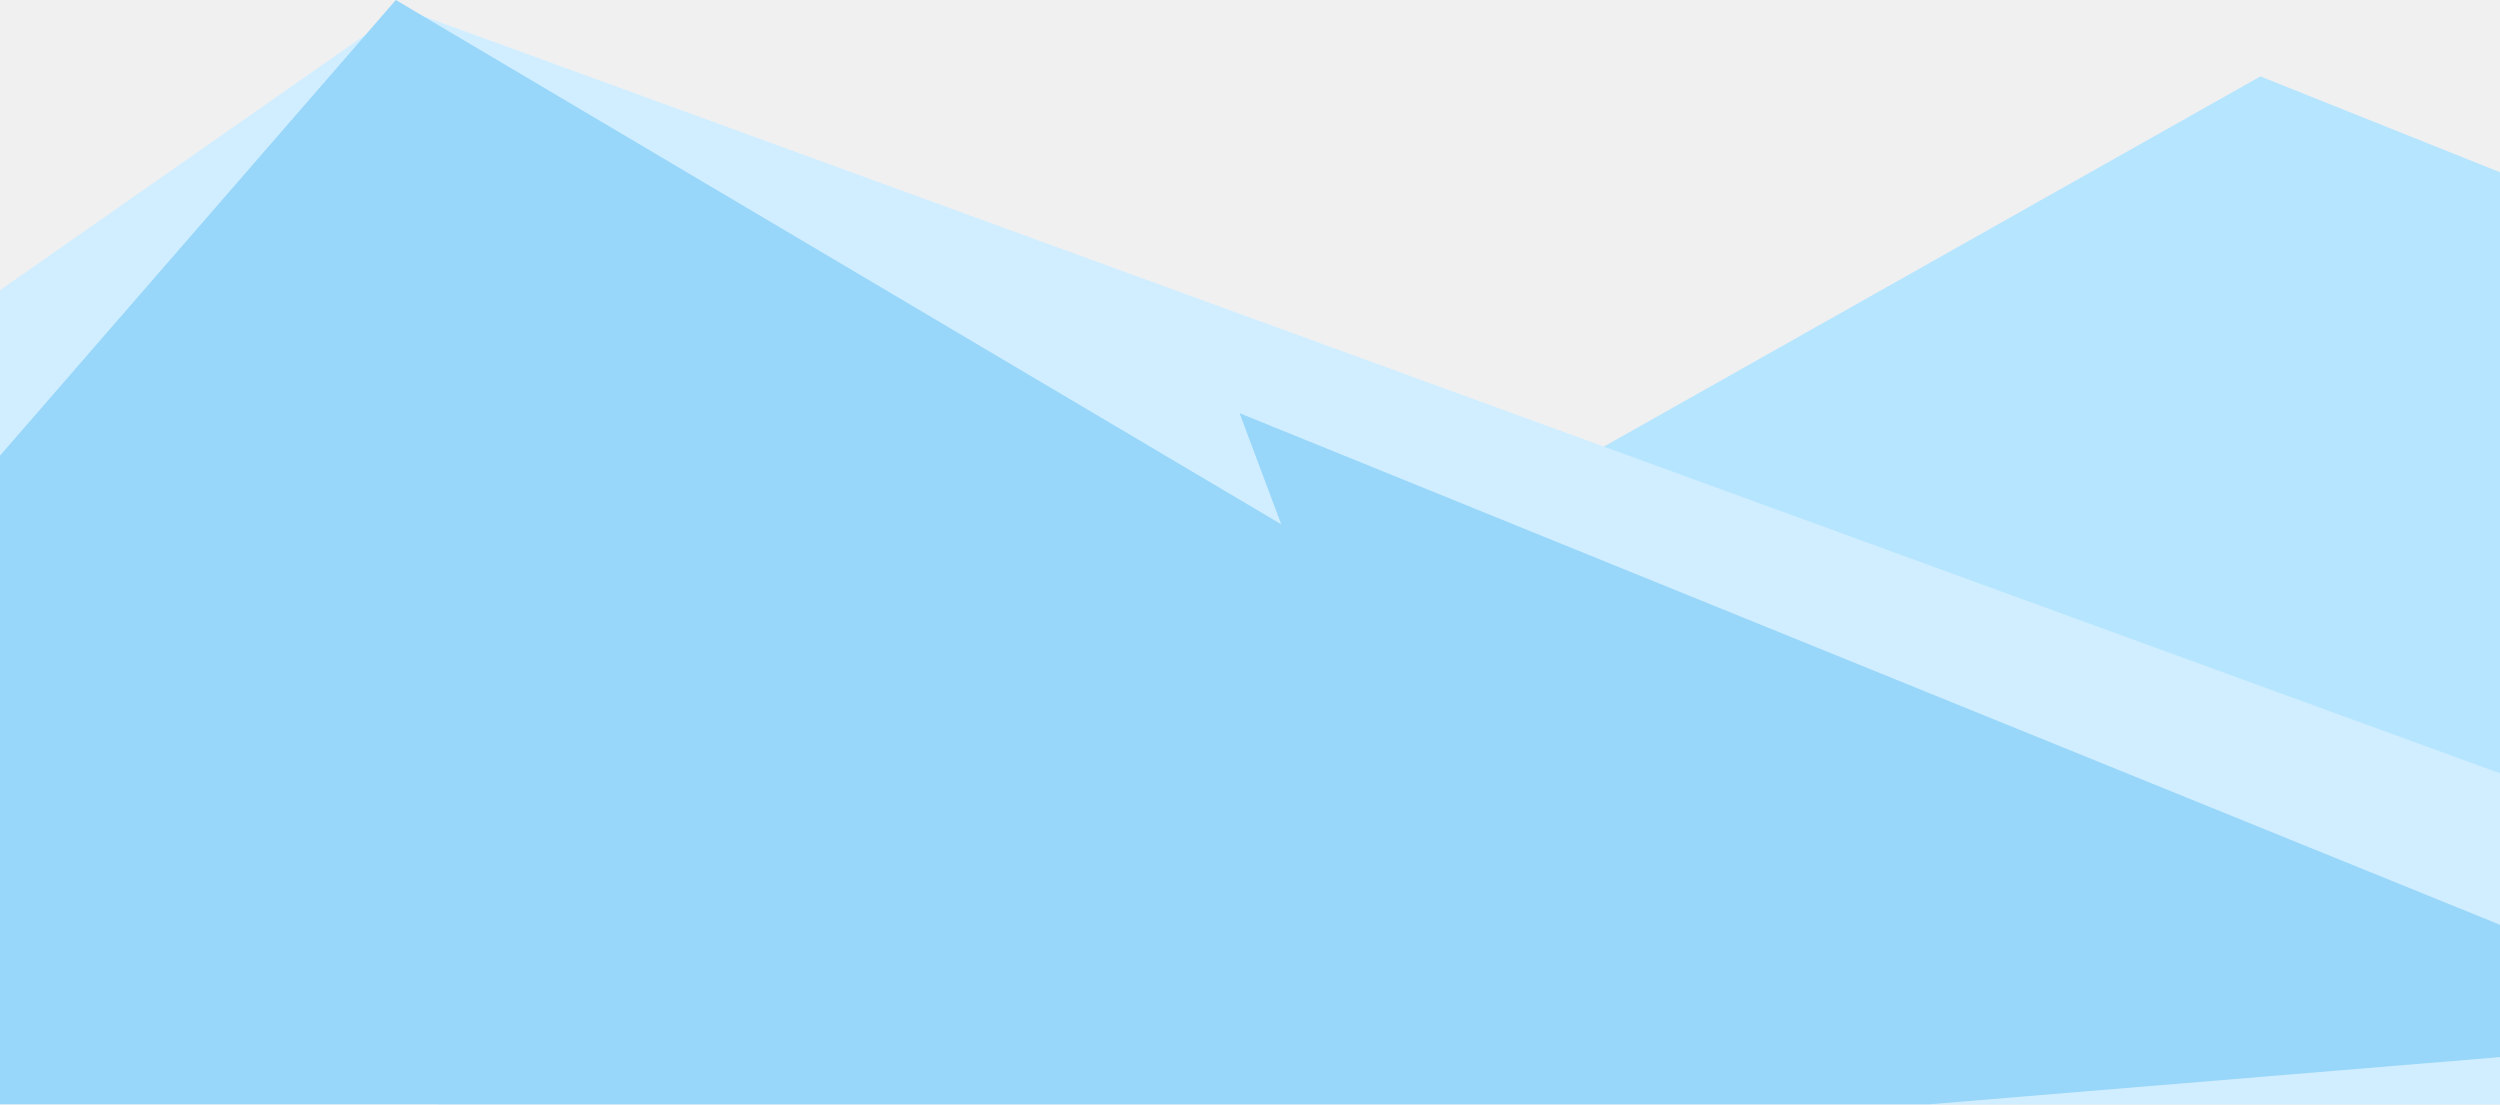
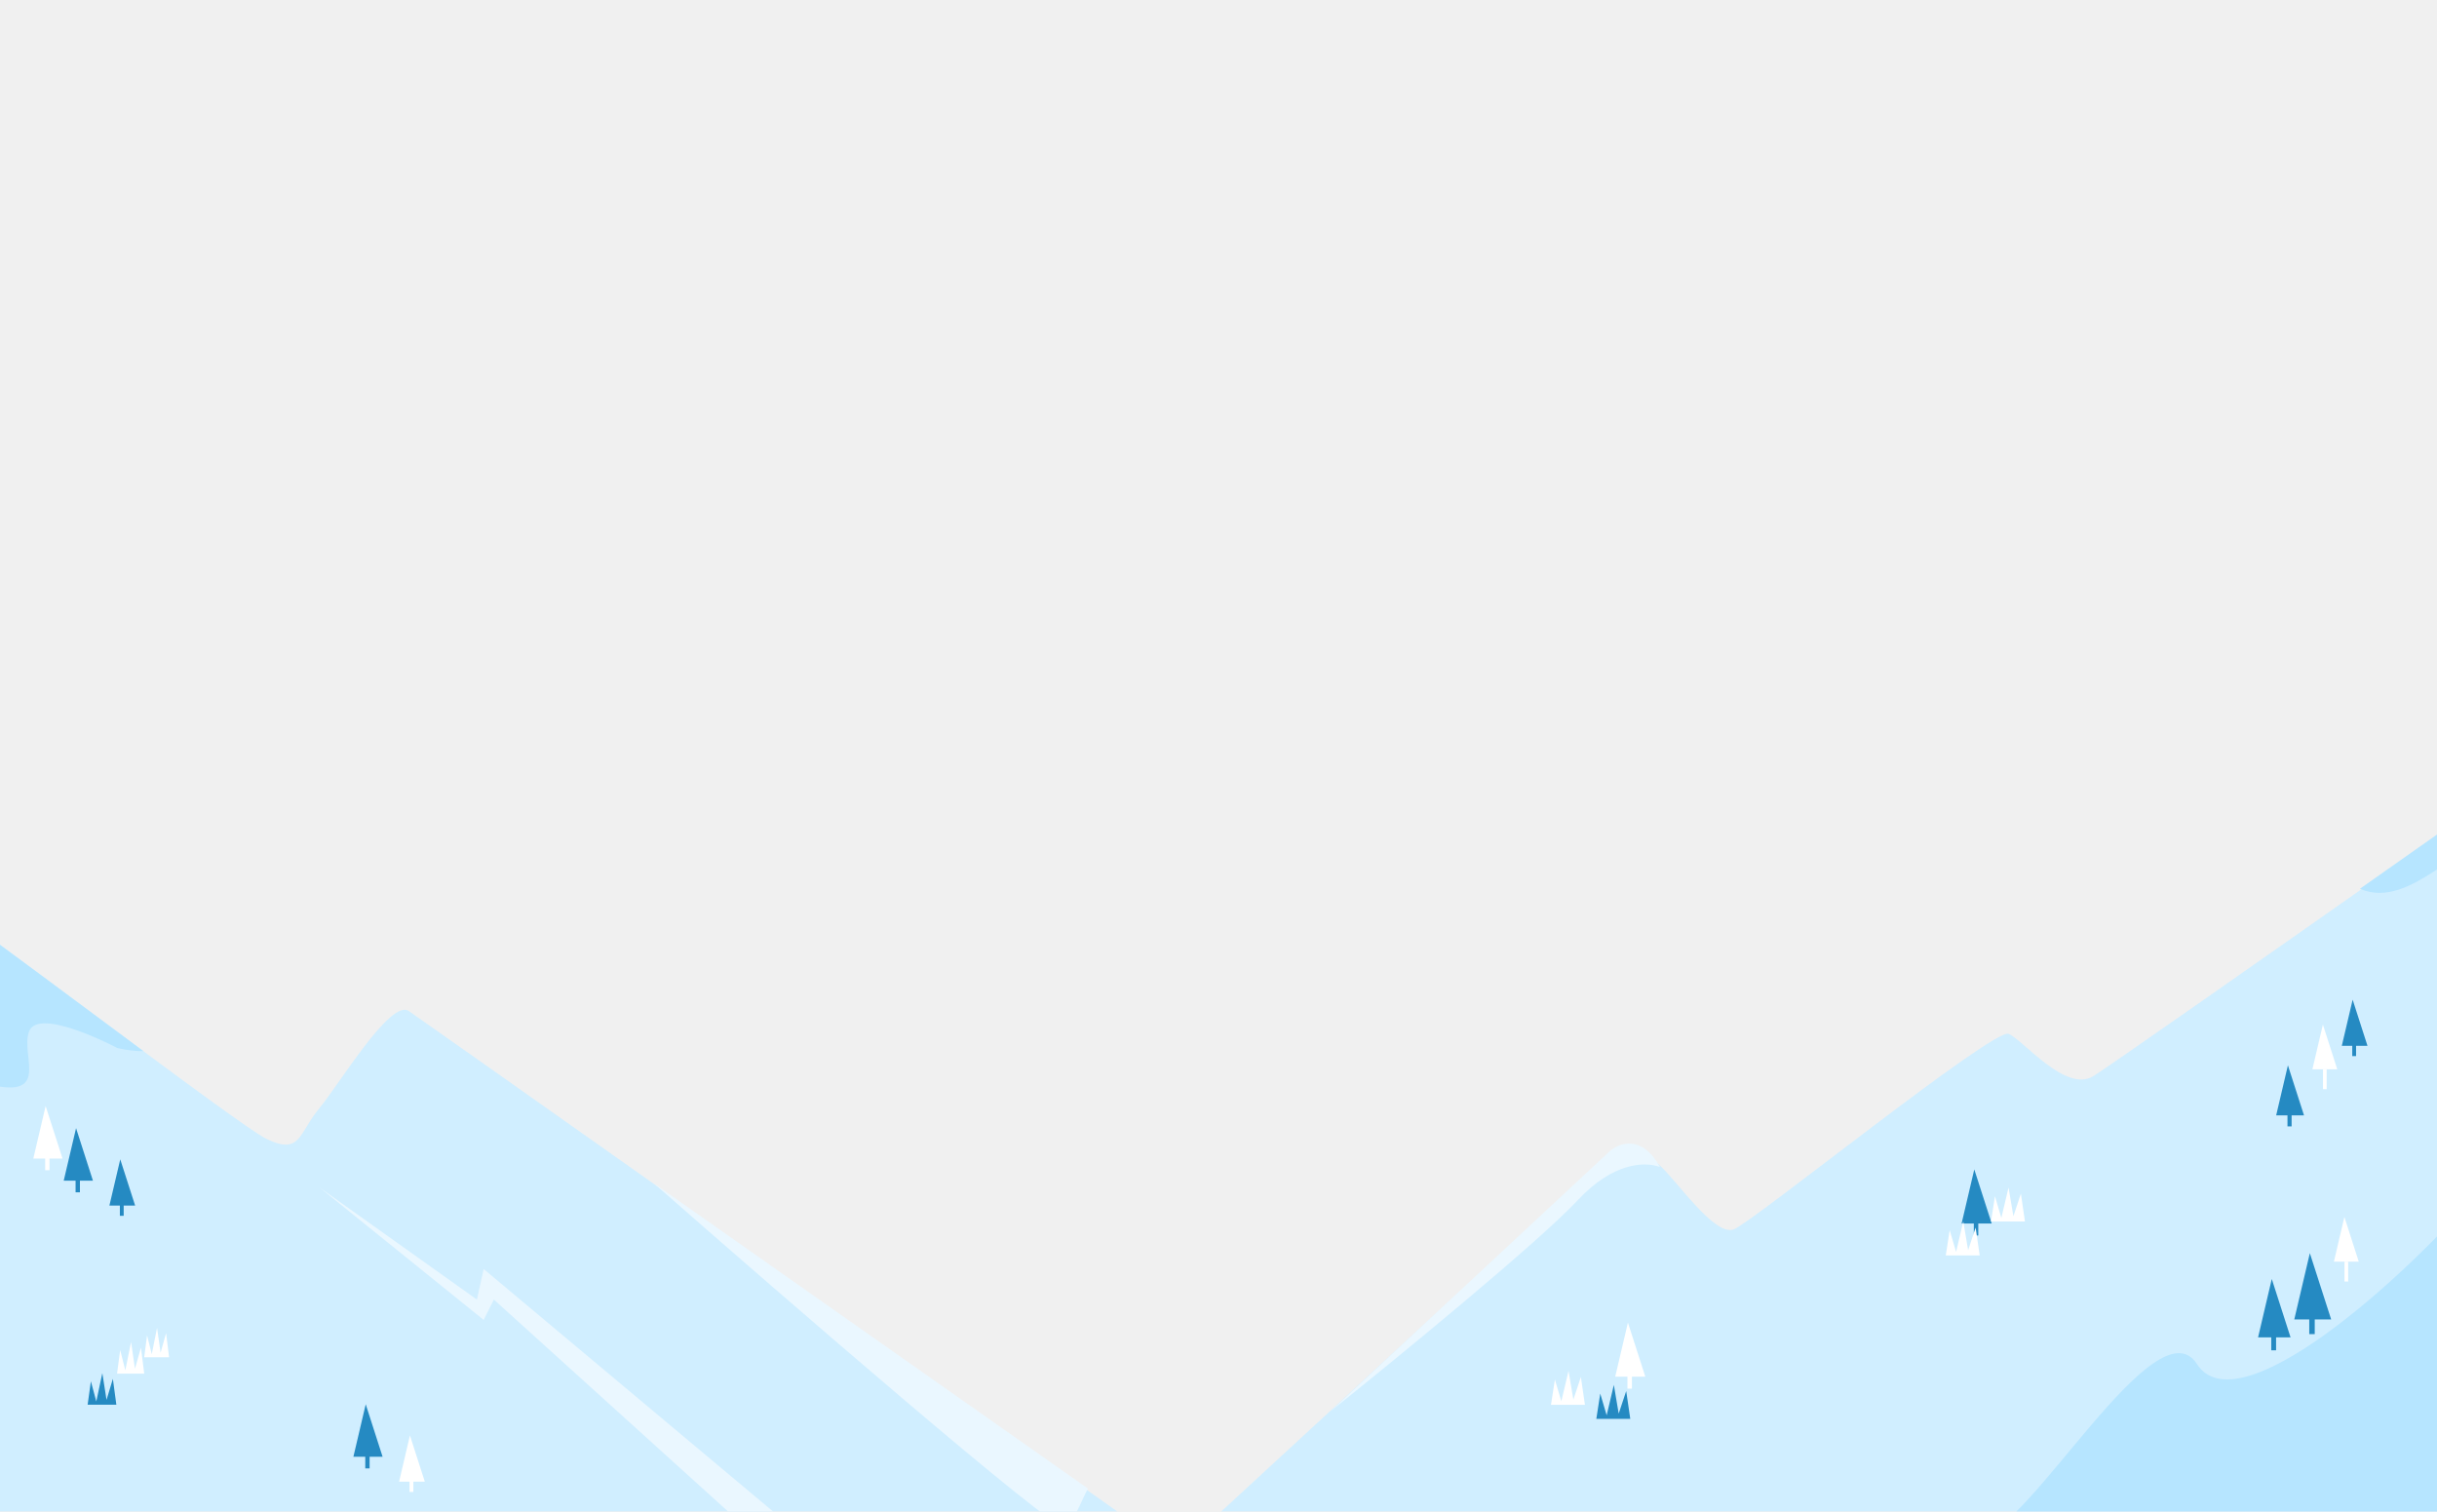
- <svg xmlns="http://www.w3.org/2000/svg" id="Layer_2" viewBox="0 0 1440 636">
+ <svg xmlns="http://www.w3.org/2000/svg" id="Layer_2" viewBox="0 0 1290 800">
  <defs>
-     <style>.cls-1{fill:none;}.cls-2{clip-path:url(#clippath);}.cls-3{fill:#98d6fa;}.cls-4{fill:#b6e5ff;}.cls-5{fill:#d0eeff;}</style>
+     <style>.cls-1{fill:none;}.cls-2{clip-path:url(#clippath);}.cls-3{fill:#eaf7ff;}.cls-4{fill:#fff;}.cls-5{fill:#b6e5ff;}.cls-6{fill:#d0eeff;}.cls-7{fill:#258ac2;}</style>
    <clipPath id="clippath">
-       <rect class="cls-1" width="1440" height="636" />
+       <rect class="cls-1" width="1290" height="800" />
    </clipPath>
  </defs>
-   <g id="Layer_1-2">
-     <g class="cls-2">
-       <g>
-         <path class="cls-4" d="M1302,44l150,60V636H252L1302,44Z" />
-         <path class="cls-5" d="M232,5L-110,244l20,436,1582,14-12-234L232,5Z" />
-         <path class="cls-3" d="M228,0L-50,320v412l1646-136L714,238l24,64L228,0Z" />
+   <g id="Layer_2-2">
+     <g id="Layer_2-2">
+       <g class="cls-2">
+         <g>
+           <path class="cls-6" d="M1041.89,1118.53l-1475.89,33.54,17.97-384.55s121.23-127.82,215.99-224.14c57.62-58.58,105.54-105.66,110.45-105.18,7.67,.6,82.06,56.18,144.59,102.67,42.17,31.39,78.95,58.58,86.25,62.05,17.97,8.62,16.89-3.23,27.67-16.17s37.74-58.1,47.44-51.63c9.58,6.35,825.52,583.41,825.52,583.41h.01Z" />
+           <path class="cls-7" d="M63.66,613.63l-5.75,24.48h13.62l-7.88-24.48h.01Z" />
+           <path class="cls-7" d="M65.47,632.68h-2.02v10.86h2.02v-10.86Z" />
+           <path class="cls-4" d="M217,759.78l-5.75,24.48h13.62l-7.88-24.48h.01Z" />
+           <path class="cls-4" d="M218.81,778.84h-2.02v10.86h2.02v-10.86Z" />
+           <path class="cls-7" d="M40.26,597.14l-6.53,27.8h15.47s-8.94-27.8-8.94-27.8Z" />
+           <path class="cls-7" d="M42.31,618.77h-2.3v12.33h2.3v-12.33Z" />
+           <path class="cls-4" d="M24.16,585.44l-6.53,27.8h15.47l-8.94-27.8Z" />
+           <path class="cls-4" d="M26.21,607.07h-2.3v12.33h2.3v-12.33Z" />
+           <path class="cls-7" d="M193.59,743.29l-6.53,27.8h15.47l-8.94-27.8Z" />
+           <path class="cls-7" d="M195.65,764.91h-2.3v12.33h2.3v-12.33Z" />
+           <path class="cls-3" d="M256.03,698.65l-86.85-70.08,83.26,59.3,3.59-16.17,155.14,129.98h-23.96l-125.79-113.81-5.39,10.78h0Z" />
+           <path class="cls-7" d="M46.38,743.58l1.73-12.45,2.87,10.67,3.19-15,2.22,14.18,3.36-11.15,1.84,13.7h-15.21v.06h0Z" />
+           <path class="cls-4" d="M76.33,718.41l1.52-11.6,2.49,9.97,2.79-13.95,1.88,13.16,2.91-10.36,1.58,12.77h-13.17Z" />
+           <path class="cls-4" d="M61.96,727.07l1.66-12.49,2.72,10.74,3.05-15.02,2.05,14.18,3.18-11.16,1.72,13.75h-14.38Z" />
+           <path class="cls-5" d="M-114.14,642.94c-14.38,6.71,8.39-135.17,22.76-206.65l-267.15,271.34-49.12,437.26c260.76,8.79,762.38,24.44,682.84,16.77-99.43-9.58-198.86-212.04-252.77-270.74s-16.77-82.66-71.88-93.44c-55.11-10.78-29.95-7.19-39.53-71.88-9.58-64.69-7.19-91.04-25.16-82.66h0Z" />
+           <path class="cls-5" d="M75.85,556.33c-3.71,.12-8.15-.36-13.66-1.56,0,0-41.93-22.28-46.84-8.74-4.91,13.54,14.14,39.29-29.11,25.76-43.25-13.54-24.8,4.07-31.63,15.57-6.71,11.5-49.83-60.02-78.59-57.38-28.75,2.63-53.31,40.01-90.81,29.35,65.79-66.85,120.29-120.52,125.8-120.04,8.86,.72,93.56,64.09,164.84,117.04h0Z" />
+           <path class="cls-3" d="M563.3,808.26c-5.27,2.4-147.15-120.4-217.43-182.09l230.01,161.73c-3.39,6.19-7.31,17.97-12.58,20.37h0Z" />
+           <path class="cls-6" d="M1767.91,1116.14H304s520.28-480.62,541.84-499.55c21.44-18.93,23.36-8.03,32.46,0,9.11,8.03,29.23,37.97,39.42,34.14,10.06-3.83,137.64-106.86,145.55-103.5,7.79,3.35,30.19,31.39,44.8,22.4,14.62-8.98,324.65-227.49,324.65-227.49l51.15,81.34,170.83,271.46,113.21,421.21h0Z" />
+           <path class="cls-3" d="M704.12,747.16c34.94-27.95,110.09-89.49,131.18-112.01,18.61-19.89,35.17-20.38,43.33-17.47-9.42-17.33-21.63-12.74-26.56-8.29l-147.95,137.77h0Z" />
+           <path class="cls-5" d="M1377.38,629.76c23,5.75,44.72-168.51,52.71-256.36l64.69,59.9v378.56h-445.65c23.96,0,92.25-123.39,113.81-89.85,21.56,33.54,109.01-44.32,149.75-92.24,40.73-47.92,35.93-7.19,64.69,0h0Z" />
+           <path class="cls-7" d="M1245.35,529.14l-5.74,24.44h13.6l-7.86-24.44Z" />
+           <path class="cls-7" d="M1247.16,548.16h-2.02v10.84h2.02v-10.84Z" />
+           <path class="cls-7" d="M1202.54,676.97l-7.25,30.9h17.19l-9.94-30.9Z" />
+           <path class="cls-7" d="M1204.82,701.03h-2.55v13.7h2.55v-13.7Z" />
+           <path class="cls-7" d="M1211.08,563.88l-6.21,26.48h14.73l-8.52-26.48Z" />
+           <path class="cls-7" d="M1213.04,584.47h-2.19v11.74h2.19v-11.74Z" />
+           <path class="cls-7" d="M1222.69,663.31l-8.24,35.08h19.53l-11.29-35.08Z" />
+           <path class="cls-7" d="M1225.28,690.6h-2.9v15.56h2.9v-15.56Z" />
+           <path class="cls-7" d="M1045.07,618.97l-6.72,28.63h15.93l-9.21-28.63h0Z" />
+           <path class="cls-7" d="M1047.19,641.26h-2.37v12.7h2.37v-12.7Z" />
+           <path class="cls-4" d="M861.72,700.06l-6.72,28.63h15.93l-9.21-28.63Z" />
+           <path class="cls-4" d="M863.84,722.33h-2.37v12.7h2.37v-12.7Z" />
+           <path class="cls-4" d="M1229.6,542.31l-5.56,23.68h13.17l-7.61-23.68Z" />
+           <path class="cls-4" d="M1231.6,565.99h-1.95v10.5h1.95v-10.5Z" />
+           <path class="cls-4" d="M1240.98,644.14l-5.56,23.68h13.17l-7.61-23.68Z" />
+           <path class="cls-4" d="M1242.98,667.82h-1.95v10.5h1.95v-10.5Z" />
+           <path class="cls-5" d="M1433.08,341.06l-183.89,129.38c27.56,11.98,53.91-29.95,72.48-21.56,10.92,4.93,0,40.43,14.38,49.12,23.96,14.48,33.13-17.69,64.69-10.18,25.15,5.99,10.18,35.94,43.12,29.35,26.36-5.27,76.87,2.2,98.83,6.59l-109.61-182.69h0Z" />
+           <path class="cls-4" d="M1053.93,646.54l2.07-13.38,3.39,11.5,3.81-16.09,2.57,15.19,3.97-11.96,2.15,14.74h-17.96Z" />
+           <path class="cls-7" d="M845,751.02l2.07-13.38,3.4,11.5,3.8-16.09,2.57,15.19,3.98-11.95,2.15,14.74h-17.97Z" />
+           <path class="cls-4" d="M1029.97,664.51l2.07-13.38,3.39,11.5,3.81-16.09,2.57,15.19,3.97-11.95,2.16,14.74h-17.97Z" />
+           <path class="cls-4" d="M821,743.58l2.07-13.38,3.4,11.5,3.81-16.09,2.57,15.19,3.97-11.95,2.15,14.74h-17.97Z" />
+         </g>
      </g>
    </g>
  </g>
</svg>
